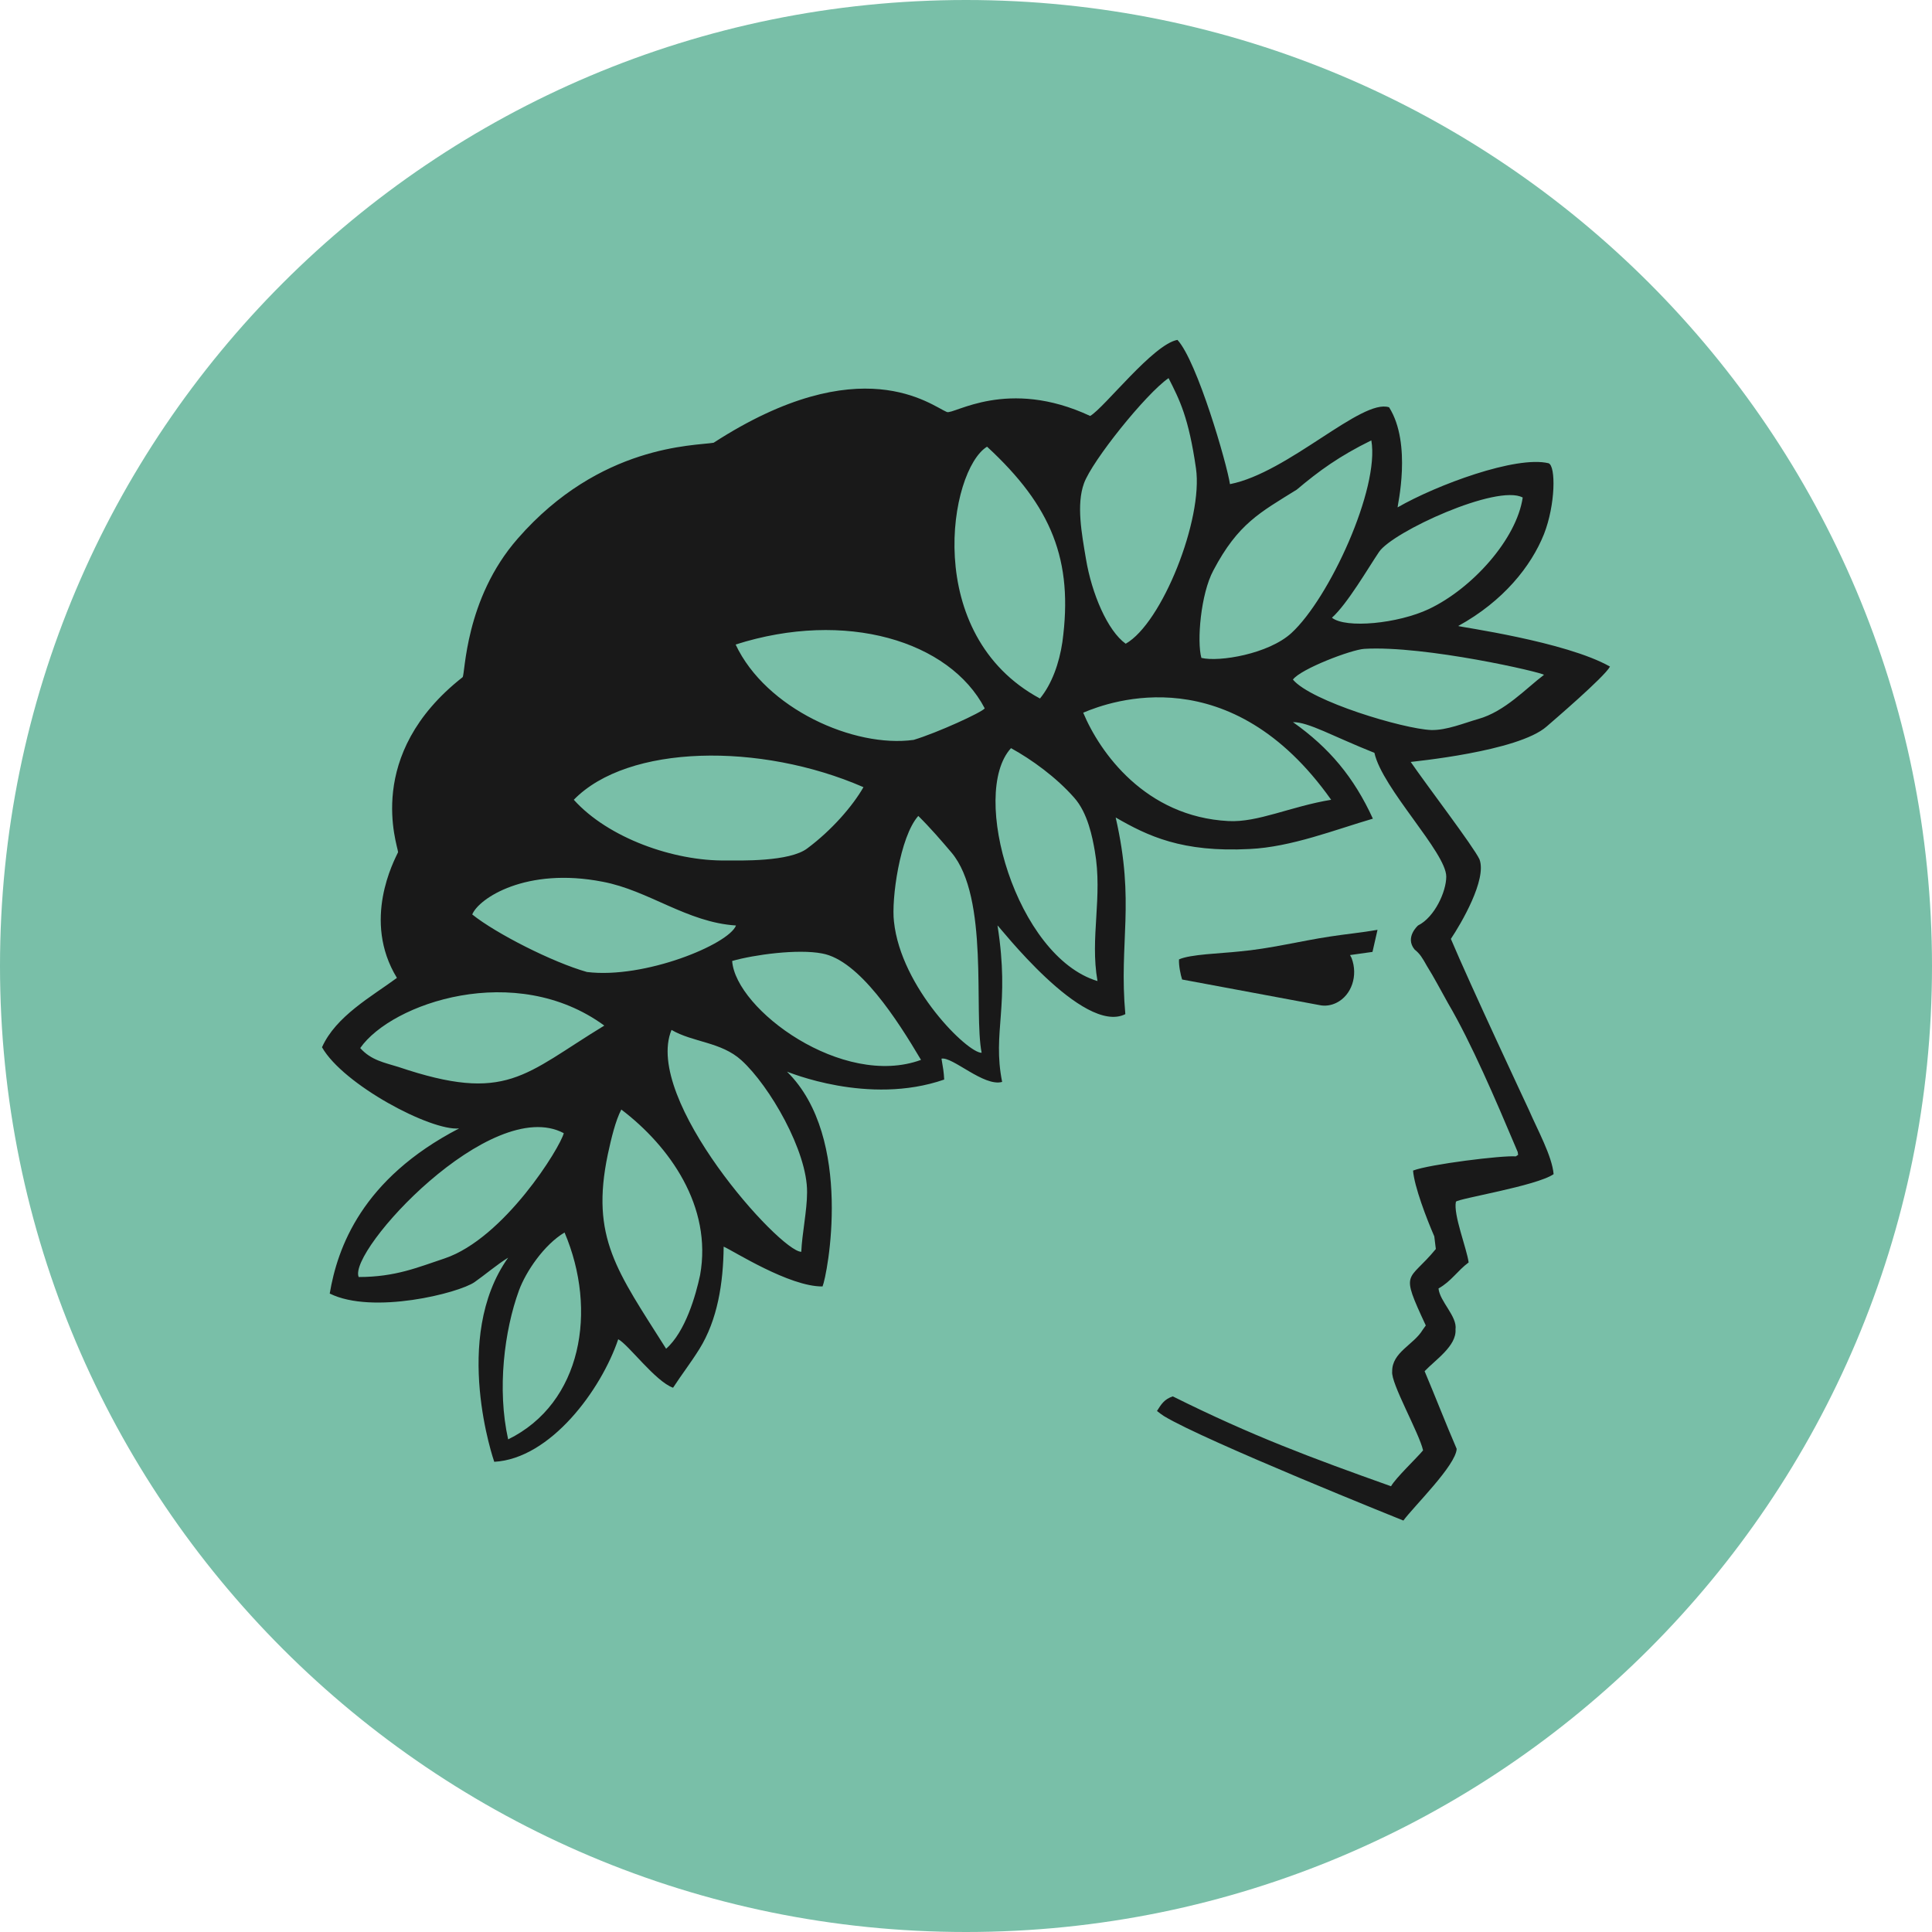
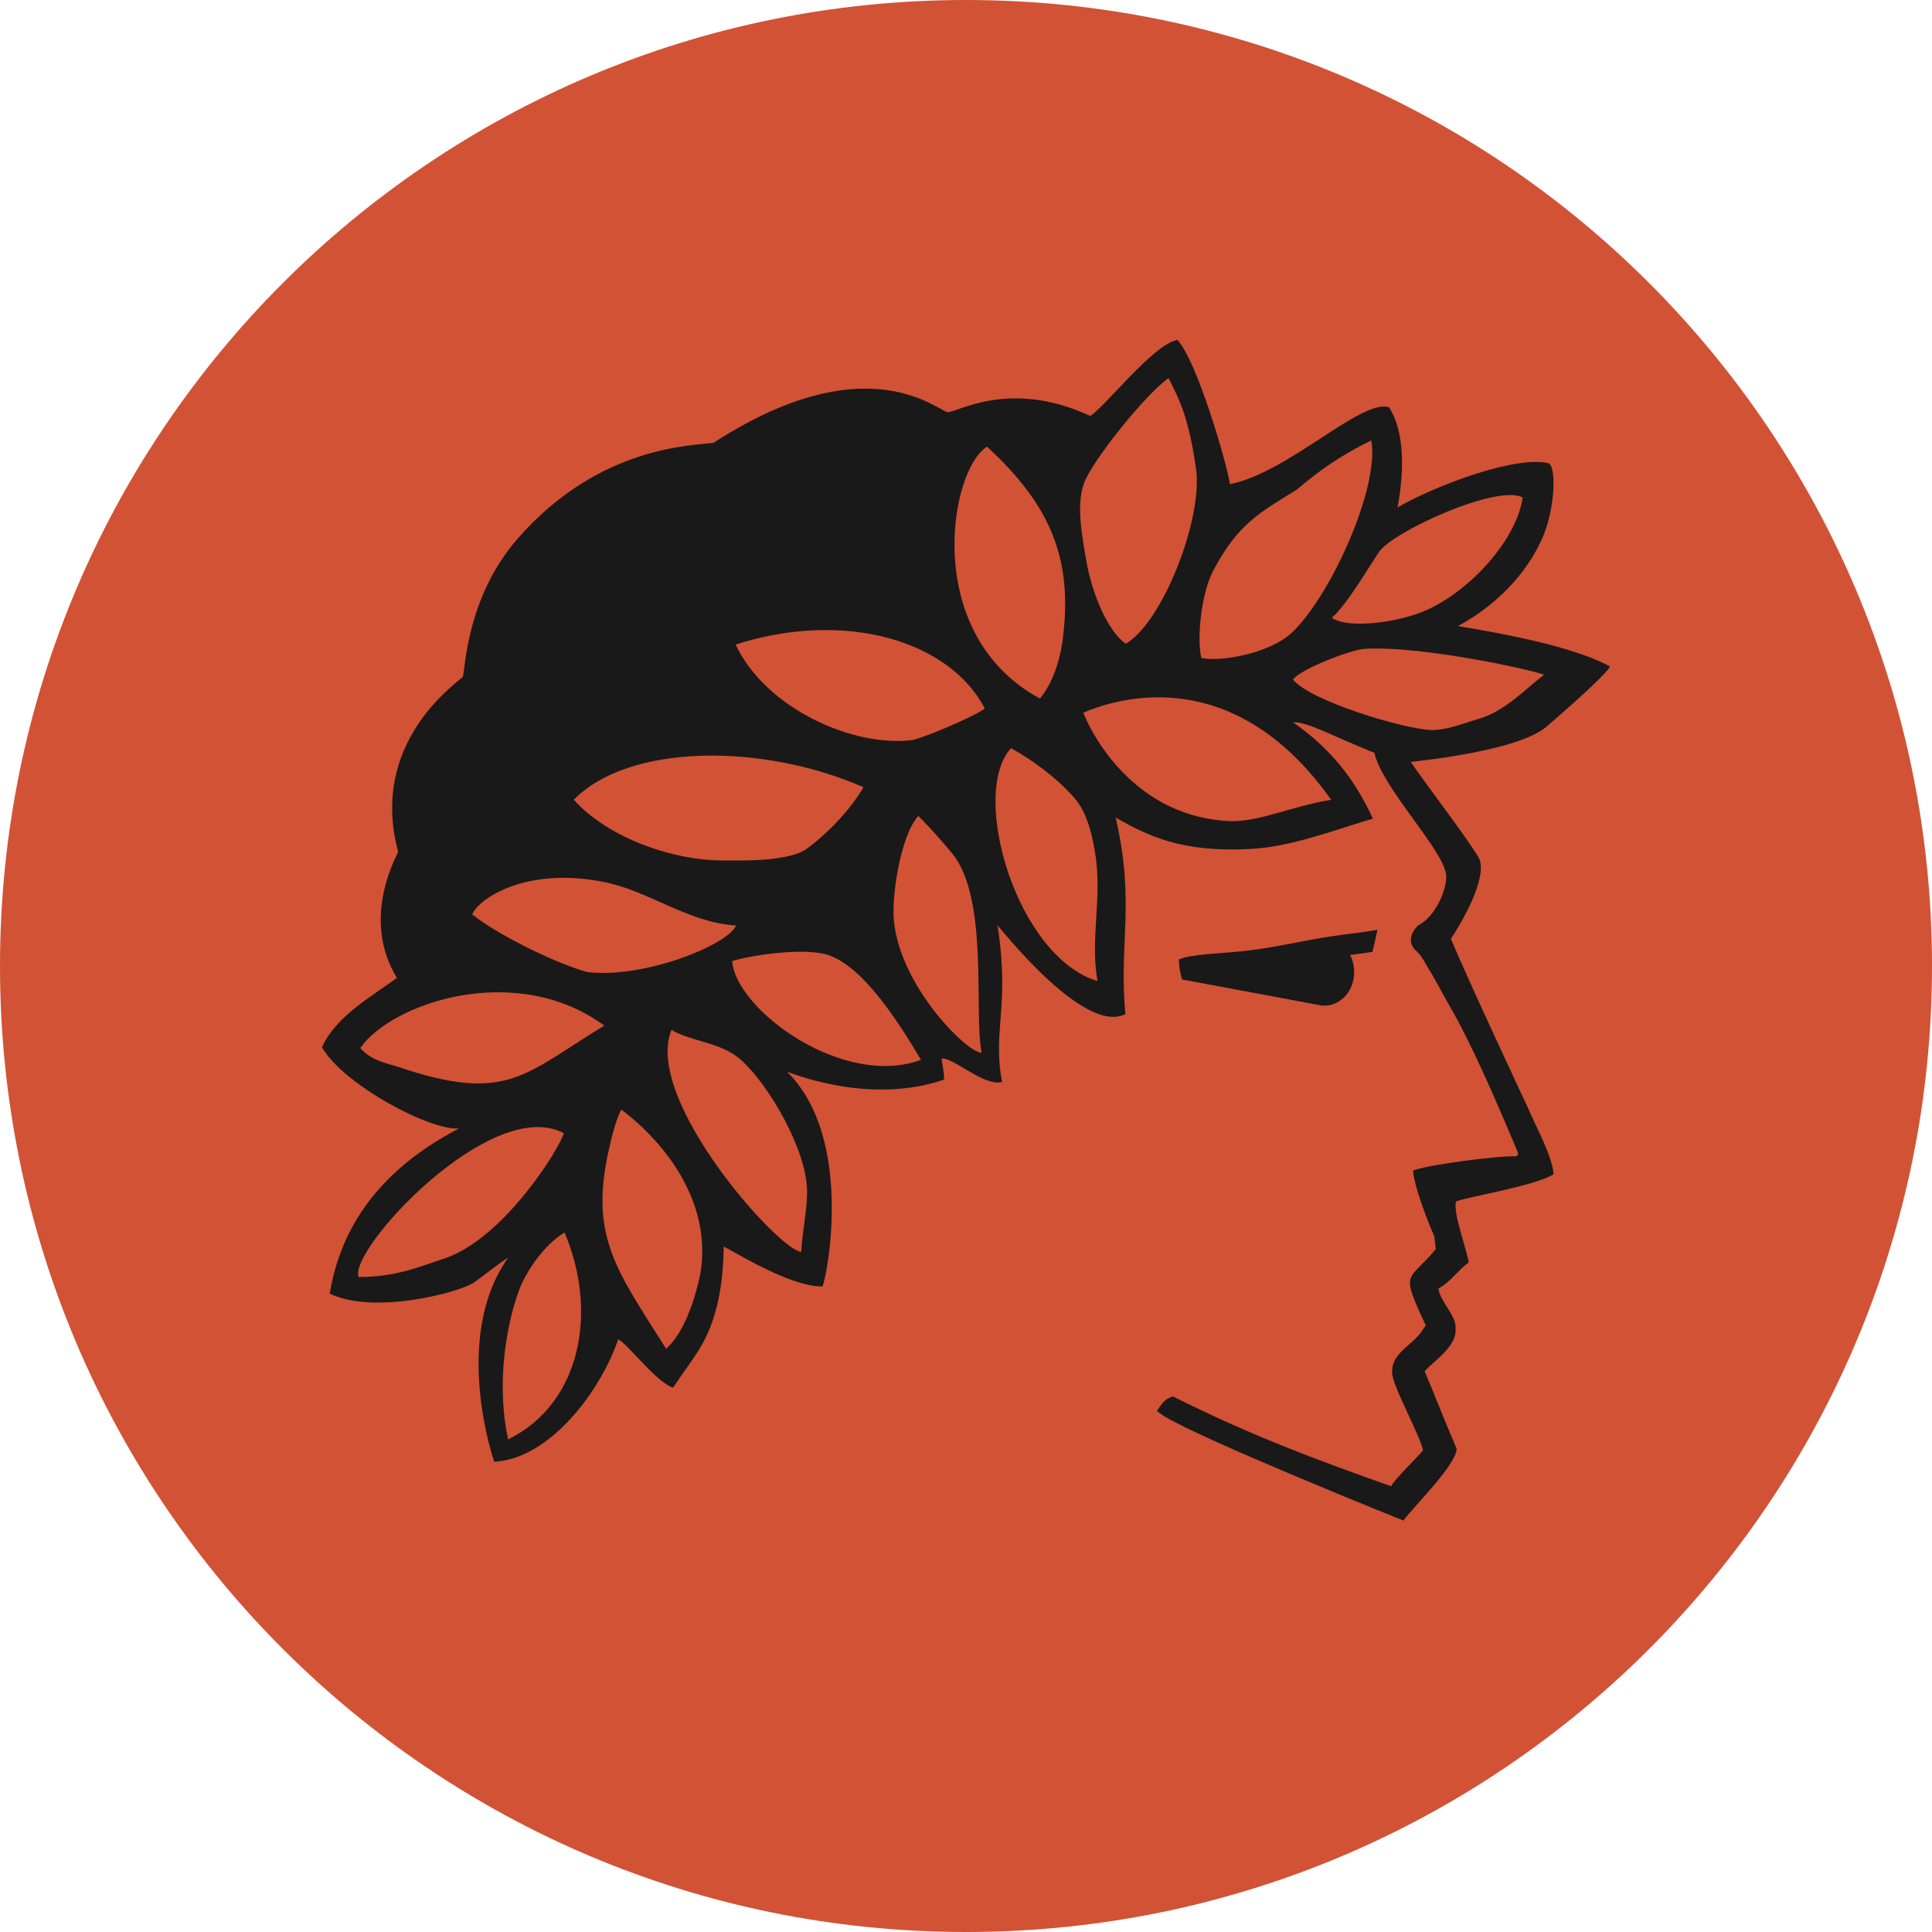
<svg xmlns="http://www.w3.org/2000/svg" version="1.1" x="0px" y="0px" viewBox="0 0 108 108" enable-background="new 0 0 108 108" xml:space="preserve">
-   <circle fill="#79BFA8" cx="54" cy="54" r="54" />
+   <circle fill="#D25235" cx="54" cy="54" r="54" />
  <path id="XMLID_23_" fill="#191919" d="M86.459,40.611c0.302-0.264,3.217-2.754,3.541-3.348c-2.483-1.41-8.463-2.225-8.485-2.269c2.526-1.388,4.08-3.348,4.793-5.133c0.648-1.652,0.669-3.811,0.259-3.965c-1.813-0.441-6.261,1.212-8.441,2.467c-0.022-0.044,0.82-3.547-0.475-5.595c-1.533-0.507-5.635,3.657-8.895,4.296C68.584,25.917,66.921,20.19,65.82,19c-1.36,0.242-4.08,3.789-4.879,4.252c-4.62-2.159-7.621-0.066-8.01-0.22c-0.864-0.352-4.793-3.613-13.04,1.718c-1.058,0.176-6.347,0.088-10.946,5.353c-2.979,3.393-2.936,7.622-3.087,7.754c-5.527,4.34-3.627,9.385-3.605,9.781c-0.216,0.463-2.029,3.811-0.065,7.027c-1.403,1.035-3.411,2.137-4.188,3.877c1.187,2.093,6.088,4.692,7.664,4.538c-5.44,2.82-6.801,6.675-7.232,9.23c2.396,1.19,7.211-0.022,8.096-0.639c0.54-0.375,1.295-1.013,1.878-1.366c-3.195,4.494-0.777,11.411-0.777,11.411c3.152-0.176,5.98-4.031,6.93-6.851c0.561,0.286,2.073,2.357,3.066,2.71c0.518-0.793,0.972-1.366,1.468-2.159c1.015-1.63,1.339-3.679,1.36-5.728c0.518,0.22,3.67,2.247,5.527,2.225c0.259-0.595,1.77-8.305-1.986-12.006c0.043,0,4.534,1.917,8.787,0.441c-0.022-0.441-0.065-0.661-0.151-1.168c0.604-0.132,2.375,1.586,3.39,1.3c-0.561-2.82,0.453-4.23-0.259-8.746c0.043-0.022,4.793,6.146,7.146,4.957c-0.367-4.053,0.561-6.19-0.54-10.993c1.792,1.035,3.713,1.961,7.491,1.762c2.332-0.11,4.771-1.079,6.887-1.696c-1.058-2.313-2.44-3.965-4.469-5.397c0.885,0,2.181,0.771,4.555,1.718c0.432,1.983,4.016,5.573,4.016,6.917c0,0.837-0.648,2.269-1.576,2.732c0,0-0.756,0.661-0.194,1.344c0.302,0.242,0.432,0.463,0.691,0.925c0.389,0.617,0.777,1.366,1.187,2.093c1.295,2.203,2.677,5.441,3.757,7.997l0.13,0.308l0.022,0.154l-0.13,0.088c-0.734-0.066-4.836,0.441-5.743,0.793c0.065,0.881,0.756,2.688,1.187,3.679l0.086,0.705c-1.554,1.895-2.029,1.123-0.561,4.274l-0.173,0.242c-0.497,0.837-1.727,1.256-1.706,2.335c-0.086,0.639,1.511,3.437,1.727,4.406c-0.367,0.441-1.511,1.52-1.792,2.005c-4.512-1.608-7.772-2.82-12.198-5.023c-0.475,0.154-0.648,0.441-0.885,0.815c0.13,0.11,0.259,0.198,0.389,0.286C67.353,80.55,78.45,85,78.45,85c0.583-0.793,2.936-3.084,2.979-4.009c-0.626-1.454-1.187-2.908-1.792-4.34c0.604-0.639,1.792-1.41,1.727-2.335c0.108-0.727-0.885-1.564-0.95-2.291c0.712-0.397,1.058-0.991,1.684-1.454c-0.108-0.793-0.864-2.666-0.712-3.393c0.108-0.176,4.512-0.881,5.462-1.542c-0.086-1.013-0.907-2.489-1.382-3.591c0,0-3.325-7.093-4.361-9.561c0.561-0.837,2.029-3.326,1.598-4.45c-0.345-0.727-2.936-4.119-3.843-5.441C78.946,42.571,84.862,42.021,86.459,40.611 M68.67,45.898c-4.642-0.242-7.189-3.833-8.118-6.058c1.554-0.661,8.247-3.062,13.86,4.868C72.146,45.083,70.311,45.986,68.67,45.898 M54.874,58.851c-0.777,0.022-4.512-3.635-4.901-7.336c-0.151-1.234,0.324-4.736,1.36-5.904c0.691,0.683,1.295,1.388,1.857,2.049C55.306,50.172,54.421,56.56,54.874,58.851 M51.485,59.248c-4.383,1.608-10.363-2.82-10.557-5.529c1.231-0.352,3.67-0.683,5.03-0.419C48.031,53.674,50.168,57.023,51.485,59.248 M44.792,69.976c-1.187,0-8.852-8.525-7.254-12.403c1.209,0.705,2.763,0.661,3.908,1.696c1.576,1.432,3.692,5.089,3.67,7.38C45.116,67.663,44.835,68.963,44.792,69.976 M37.236,75.395c-2.742-4.34-4.231-6.212-3.26-10.86c0.194-0.903,0.432-1.895,0.756-2.511c2.699,2.049,5.095,5.419,4.404,9.252C38.898,72.399,38.315,74.448,37.236,75.395 M28.406,80.462c-0.626-2.798-0.216-6.08,0.605-8.327c0.389-1.057,1.403-2.555,2.548-3.238C33.415,73.258,32.53,78.435,28.406,80.462 M20.051,71.386c-0.626-1.454,7.405-10.2,11.464-8.041c-0.194,0.793-3.325,5.882-6.671,7.005C23.376,70.835,22.124,71.386,20.051,71.386 M20.137,58.587c1.749-2.511,8.679-4.891,13.644-1.256c-4.491,2.732-5.44,4.362-11.507,2.313C21.497,59.402,20.742,59.27,20.137,58.587 M26.398,51.119c0.367-0.903,3.022-2.666,7.297-1.828c2.569,0.485,4.706,2.269,7.448,2.445c-0.41,1.057-5.117,2.996-8.333,2.599C30.867,53.784,27.715,52.176,26.398,51.119 M32.076,44.708c3.022-3.106,10.428-3.216,16.192-0.705c-0.604,1.057-1.77,2.401-3.13,3.415c-0.993,0.771-3.8,0.683-4.555,0.683C37.668,48.145,33.998,46.845,32.076,44.708 M41.122,36.029c6.153-1.961,11.96-0.198,13.925,3.569c-0.151,0.22-2.655,1.366-3.972,1.762C47.75,41.822,42.806,39.619,41.122,36.029 M55.177,24.97c3.605,3.326,4.836,6.344,4.21,10.927c-0.173,1.168-0.583,2.335-1.252,3.15C51.506,35.478,53.061,26.27,55.177,24.97 M56.515,41.822c1.166,0.639,2.526,1.63,3.519,2.754c0.777,0.859,1.036,2.247,1.166,2.996c0.453,2.577-0.281,4.824,0.151,7.27C56.817,53.476,54.184,44.378,56.515,41.822 M66.856,26.182c0.41,2.842-1.9,8.658-3.929,9.803c-1.015-0.727-1.9-2.798-2.224-4.758c-0.237-1.41-0.54-3.018-0.108-4.208c0.453-1.256,3.454-5.001,4.728-5.882C65.95,22.37,66.446,23.34,66.856,26.182 M76.658,24.617c0.475,2.688-2.353,8.834-4.469,10.772c-1.274,1.168-4.037,1.63-5.03,1.388c-0.259-0.903-0.043-3.569,0.669-4.891c1.382-2.621,2.612-3.238,4.663-4.516C73.743,26.314,74.866,25.499,76.658,24.617 M85.121,27.812c-0.345,2.335-2.828,5.089-5.246,6.234c-1.727,0.815-4.642,1.101-5.419,0.485c0.864-0.771,2.051-2.82,2.634-3.679C77.845,29.728,83.696,27.041,85.121,27.812 M76.269,36.271c3.39-0.198,9.974,1.322,10.039,1.454c-0.993,0.749-2.181,2.049-3.67,2.467c-0.777,0.22-1.77,0.639-2.634,0.617c-1.576-0.066-6.714-1.608-7.729-2.82C72.707,37.395,75.535,36.315,76.269,36.271" />
  <path id="XMLID_1_" fill="#191919" d="M74.715,56.053c0.842-0.419,1.209-1.52,0.842-2.489c-0.022-0.066-0.065-0.11-0.086-0.176l1.252-0.176l0.281-1.234c-0.864,0.154-1.813,0.242-2.655,0.375c-1.619,0.242-3.346,0.683-5.095,0.837c-1.015,0.11-2.72,0.154-3.346,0.441c-0.022,0.33,0.086,0.859,0.173,1.124l7.686,1.432C74.067,56.252,74.413,56.208,74.715,56.053" />
</svg>
